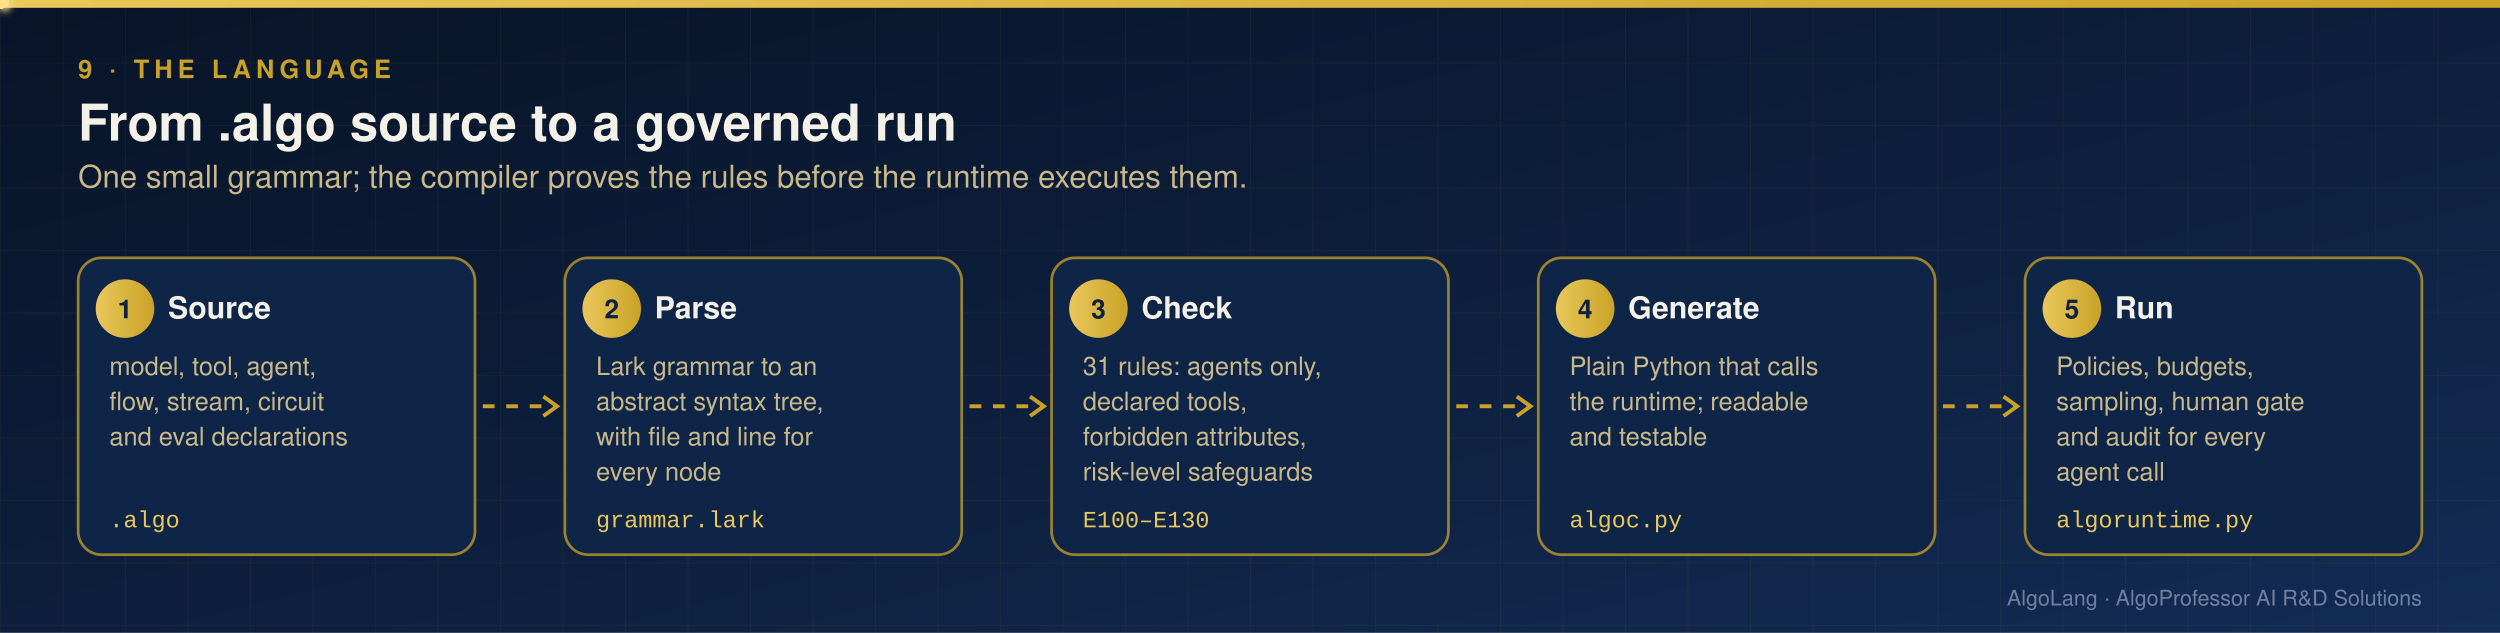
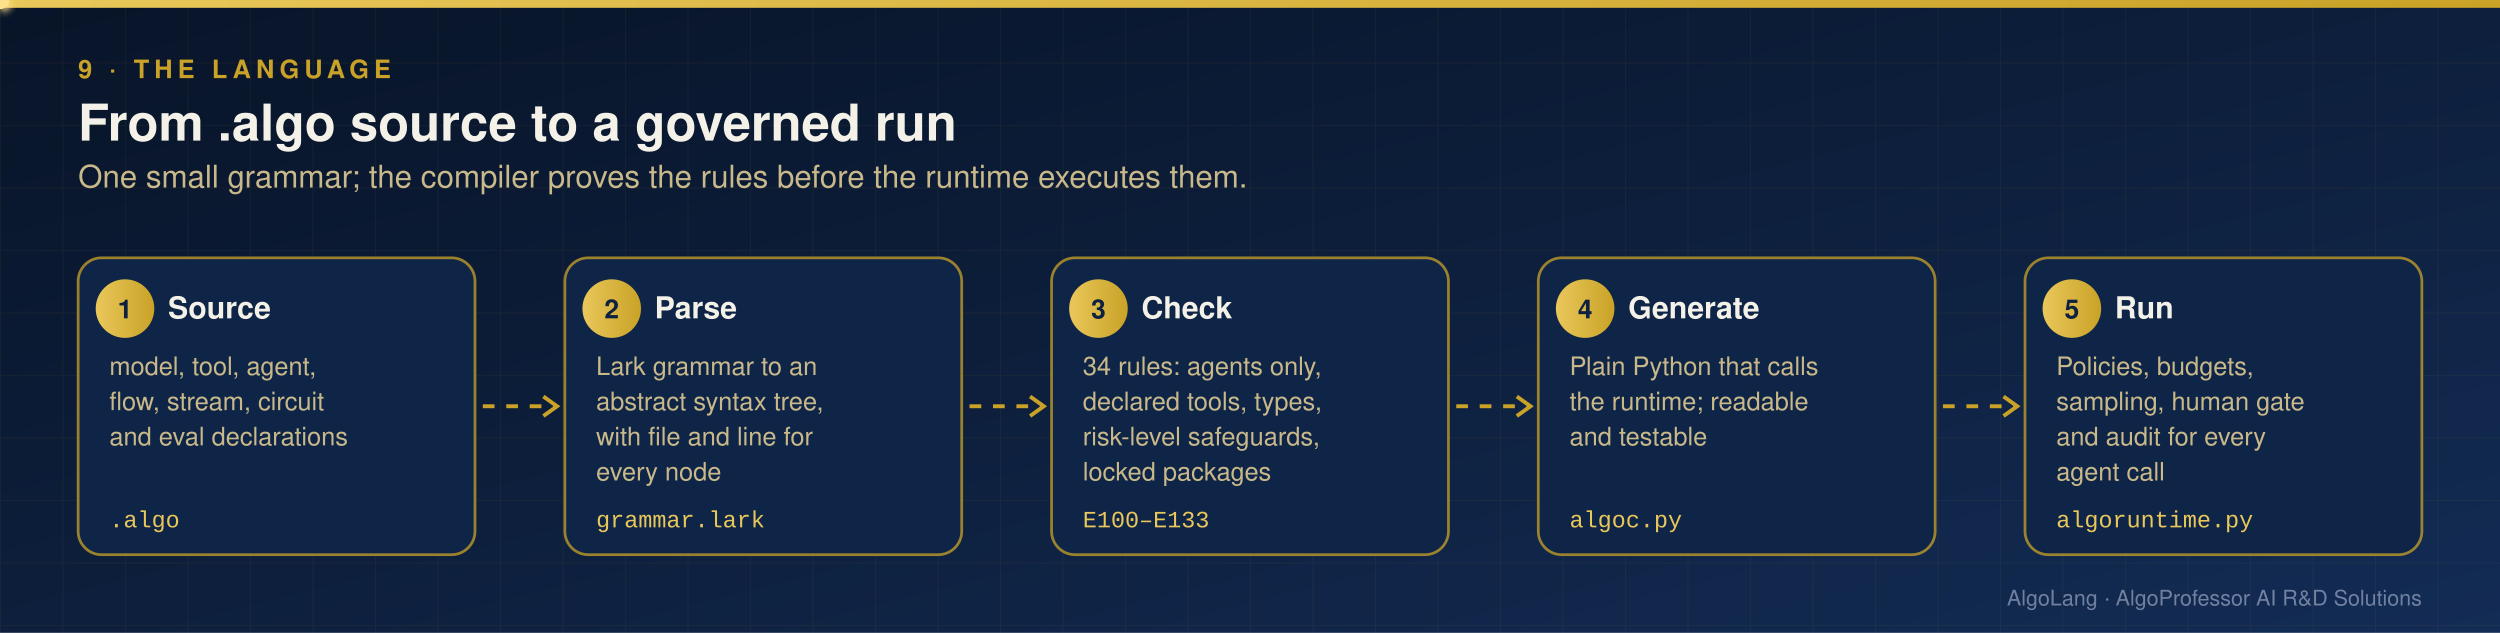
<svg xmlns="http://www.w3.org/2000/svg" viewBox="0 0 1280 324" width="1280" height="324" role="img" aria-label="From .algo source to a governed run">
  <defs>
    <linearGradient id="bg" x1="0" y1="0" x2="1" y2="1">
      <stop offset="0" stop-color="#081428" />
      <stop offset=".6" stop-color="#0e2140" />
      <stop offset="1" stop-color="#132c55" />
    </linearGradient>
    <linearGradient id="gold" x1="0" x2="1">
      <stop offset="0" stop-color="#e9c75a" />
      <stop offset="1" stop-color="#c9a227" />
    </linearGradient>
    <pattern id="grid" width="32" height="32" patternUnits="userSpaceOnUse">
      <path d="M32 0H0V32" fill="none" stroke="#c9a227" stroke-opacity=".06" />
    </pattern>
    <filter id="soft" x="-50%" y="-50%" width="200%" height="200%">
      <feGaussianBlur stdDeviation="2.5" result="b" />
      <feMerge>
        <feMergeNode in="b" />
        <feMergeNode in="SourceGraphic" />
      </feMerge>
    </filter>
  </defs>
  <style>
    text { font-family: "Segoe UI", "Helvetica Neue", Helvetica, Arial, sans-serif; }
    .mono { font-family: "SFMono-Regular", Consolas, "Liberation Mono", Menlo, monospace; }
    .wire { fill: none; stroke: #c9a227; stroke-width: 2; stroke-dasharray: 6 6; animation: dash 1.1s linear infinite; }
    .ctl { fill: none; stroke: #8fd3ff; stroke-opacity: .55; stroke-width: 1.4; stroke-dasharray: 3 5; animation: dash 2.2s linear infinite; }
    .card { fill: #0f2547; stroke: #c9a227; stroke-opacity: .75; stroke-width: 1.4; }
    .glow { animation: glow 3.6s ease-in-out infinite; }
    .rise { animation: rise 1.2s cubic-bezier(.2,.8,.2,1) both; }
    .fade { opacity: 0; animation: fade 7s ease-in-out infinite; }
    .pulse { animation: pulse 2.4s ease-in-out infinite; }
    @keyframes dash { to { stroke-dashoffset: -24; } }
    @keyframes glow { 0%, 100% { stroke-opacity: .35; } 50% { stroke-opacity: 1; } }
    @keyframes rise { from { transform: translateY(12px); } to { transform: none; } }
    @keyframes fade { 0%, 6% { opacity: 0; } 14%, 88% { opacity: 1; } 100% { opacity: 0; } }
    @keyframes pulse { 0%, 100% { opacity: .55; } 50% { opacity: 1; } }
    
    @media (prefers-reduced-motion: reduce) { * { animation: none !important; } .fade { opacity: 1; } }
  </style>
  <rect width="1280" height="324" fill="url(#bg)" />
  <rect width="1280" height="324" fill="url(#grid)" />
  <rect width="1280" height="4" fill="url(#gold)" />
  <text x="40" y="40" fill="#c9a227" font-size="13" letter-spacing="2.6" font-weight="700">9 · THE LANGUAGE</text>
  <text x="40" y="72" fill="#f4f1e8" font-size="26" font-weight="700">From .algo source to a governed run</text>
  <text x="40" y="96" fill="#c9b98a" font-size="16">One small grammar; the compiler proves the rules before the runtime executes them.</text>
  <g class="rise" style="animation-delay:0.00s">
    <rect x="40.0" y="132" width="203.2" height="152" rx="12" class="card" />
    <circle cx="64.0" cy="158" r="15" fill="url(#gold)" />
    <text x="64.0" y="163" fill="#0e2140" font-size="13.5" font-weight="800" text-anchor="middle">1</text>
    <text x="86.0" y="163" fill="#f4f1e8" font-size="15.5" font-weight="700">Source</text>
    <text x="56.0" y="192" fill="#c9b98a" font-size="13">model, tool, agent,</text>
    <text x="56.0" y="210" fill="#c9b98a" font-size="13">flow, stream, circuit</text>
    <text x="56.0" y="228" fill="#c9b98a" font-size="13">and eval declarations</text>
    <text x="56.0" y="270" fill="#e9c75a" font-size="12" class="mono">.algo</text>
  </g>
  <g class="rise" style="animation-delay:0.12s">
    <rect x="289.2" y="132" width="203.2" height="152" rx="12" class="card" />
    <circle cx="313.2" cy="158" r="15" fill="url(#gold)" />
    <text x="313.2" y="163" fill="#0e2140" font-size="13.5" font-weight="800" text-anchor="middle">2</text>
    <text x="335.2" y="163" fill="#f4f1e8" font-size="15.5" font-weight="700">Parse</text>
    <text x="305.2" y="192" fill="#c9b98a" font-size="13">Lark grammar to an</text>
    <text x="305.2" y="210" fill="#c9b98a" font-size="13">abstract syntax tree,</text>
    <text x="305.2" y="228" fill="#c9b98a" font-size="13">with file and line for</text>
    <text x="305.2" y="246" fill="#c9b98a" font-size="13">every node</text>
    <text x="305.2" y="270" fill="#e9c75a" font-size="12" class="mono">grammar.lark</text>
  </g>
  <g class="rise" style="animation-delay:0.24s">
    <rect x="538.4" y="132" width="203.2" height="152" rx="12" class="card" />
    <circle cx="562.4" cy="158" r="15" fill="url(#gold)" />
    <text x="562.4" y="163" fill="#0e2140" font-size="13.5" font-weight="800" text-anchor="middle">3</text>
    <text x="584.4" y="163" fill="#f4f1e8" font-size="15.5" font-weight="700">Check</text>
-     <text x="554.4" y="192" fill="#c9b98a" font-size="13">31 rules: agents only,</text>
-     <text x="554.4" y="210" fill="#c9b98a" font-size="13">declared tools,</text>
-     <text x="554.4" y="228" fill="#c9b98a" font-size="13">forbidden attributes,</text>
-     <text x="554.4" y="246" fill="#c9b98a" font-size="13">risk-level safeguards</text>
-     <text x="554.4" y="270" fill="#e9c75a" font-size="12" class="mono">E100–E130</text>
+     <text x="554.4" y="192" fill="#c9b98a" font-size="13">34 rules: agents only,</text>
+     <text x="554.4" y="210" fill="#c9b98a" font-size="13">declared tools, types,</text>
+     <text x="554.4" y="228" fill="#c9b98a" font-size="13">risk-level safeguards,</text>
+     <text x="554.4" y="246" fill="#c9b98a" font-size="13">locked packages</text>
+     <text x="554.4" y="270" fill="#e9c75a" font-size="12" class="mono">E100–E133</text>
  </g>
  <g class="rise" style="animation-delay:0.36s">
    <rect x="787.6" y="132" width="203.2" height="152" rx="12" class="card" />
    <circle cx="811.6" cy="158" r="15" fill="url(#gold)" />
    <text x="811.6" y="163" fill="#0e2140" font-size="13.5" font-weight="800" text-anchor="middle">4</text>
    <text x="833.6" y="163" fill="#f4f1e8" font-size="15.5" font-weight="700">Generate</text>
    <text x="803.6" y="192" fill="#c9b98a" font-size="13">Plain Python that calls</text>
    <text x="803.6" y="210" fill="#c9b98a" font-size="13">the runtime; readable</text>
    <text x="803.6" y="228" fill="#c9b98a" font-size="13">and testable</text>
    <text x="803.6" y="270" fill="#e9c75a" font-size="12" class="mono">algoc.py</text>
  </g>
  <g class="rise" style="animation-delay:0.48s">
    <rect x="1036.8" y="132" width="203.2" height="152" rx="12" class="card" />
    <circle cx="1060.8" cy="158" r="15" fill="url(#gold)" />
    <text x="1060.8" y="163" fill="#0e2140" font-size="13.5" font-weight="800" text-anchor="middle">5</text>
    <text x="1082.8" y="163" fill="#f4f1e8" font-size="15.5" font-weight="700">Run</text>
    <text x="1052.8" y="192" fill="#c9b98a" font-size="13">Policies, budgets,</text>
    <text x="1052.8" y="210" fill="#c9b98a" font-size="13">sampling, human gate</text>
    <text x="1052.8" y="228" fill="#c9b98a" font-size="13">and audit for every</text>
    <text x="1052.8" y="246" fill="#c9b98a" font-size="13">agent call</text>
    <text x="1052.8" y="270" fill="#e9c75a" font-size="12" class="mono">algoruntime.py</text>
  </g>
  <path id="p0" d="M247.2 208.0 L285.2 208.0" class="wire" />
  <path d="M278.2 203.0 L285.2 208.0 L278.2 213.0" fill="none" stroke="#c9a227" stroke-width="2" />
  <path id="p1" d="M496.4 208.0 L534.4 208.0" class="wire" />
  <path d="M527.4 203.0 L534.4 208.0 L527.4 213.0" fill="none" stroke="#c9a227" stroke-width="2" />
  <path id="p2" d="M745.6 208.0 L783.6 208.0" class="wire" />
  <path d="M776.6 203.0 L783.6 208.0 L776.6 213.0" fill="none" stroke="#c9a227" stroke-width="2" />
  <path id="p3" d="M994.8 208.0 L1032.8 208.0" class="wire" />
  <path d="M1025.8 203.0 L1032.8 208.0 L1025.8 213.0" fill="none" stroke="#c9a227" stroke-width="2" />
  <circle r="4.5" fill="#ffe08a" filter="url(#soft)">
    <animateMotion dur="1.1s" begin="0.00s" repeatCount="indefinite">
      <mpath href="#p0" />
    </animateMotion>
  </circle>
  <circle r="4.5" fill="#ffe08a" filter="url(#soft)">
    <animateMotion dur="1.1s" begin="0.35s" repeatCount="indefinite">
      <mpath href="#p1" />
    </animateMotion>
  </circle>
  <circle r="4.5" fill="#ffe08a" filter="url(#soft)">
    <animateMotion dur="1.1s" begin="0.70s" repeatCount="indefinite">
      <mpath href="#p2" />
    </animateMotion>
  </circle>
  <circle r="4.5" fill="#ffe08a" filter="url(#soft)">
    <animateMotion dur="1.1s" begin="1.05s" repeatCount="indefinite">
      <mpath href="#p3" />
    </animateMotion>
  </circle>
  <text x="1240" y="310" fill="#9aa6c2" fill-opacity=".7" font-size="11" text-anchor="end">AlgoLang · AlgoProfessor AI R&amp;D Solutions</text>
</svg>
